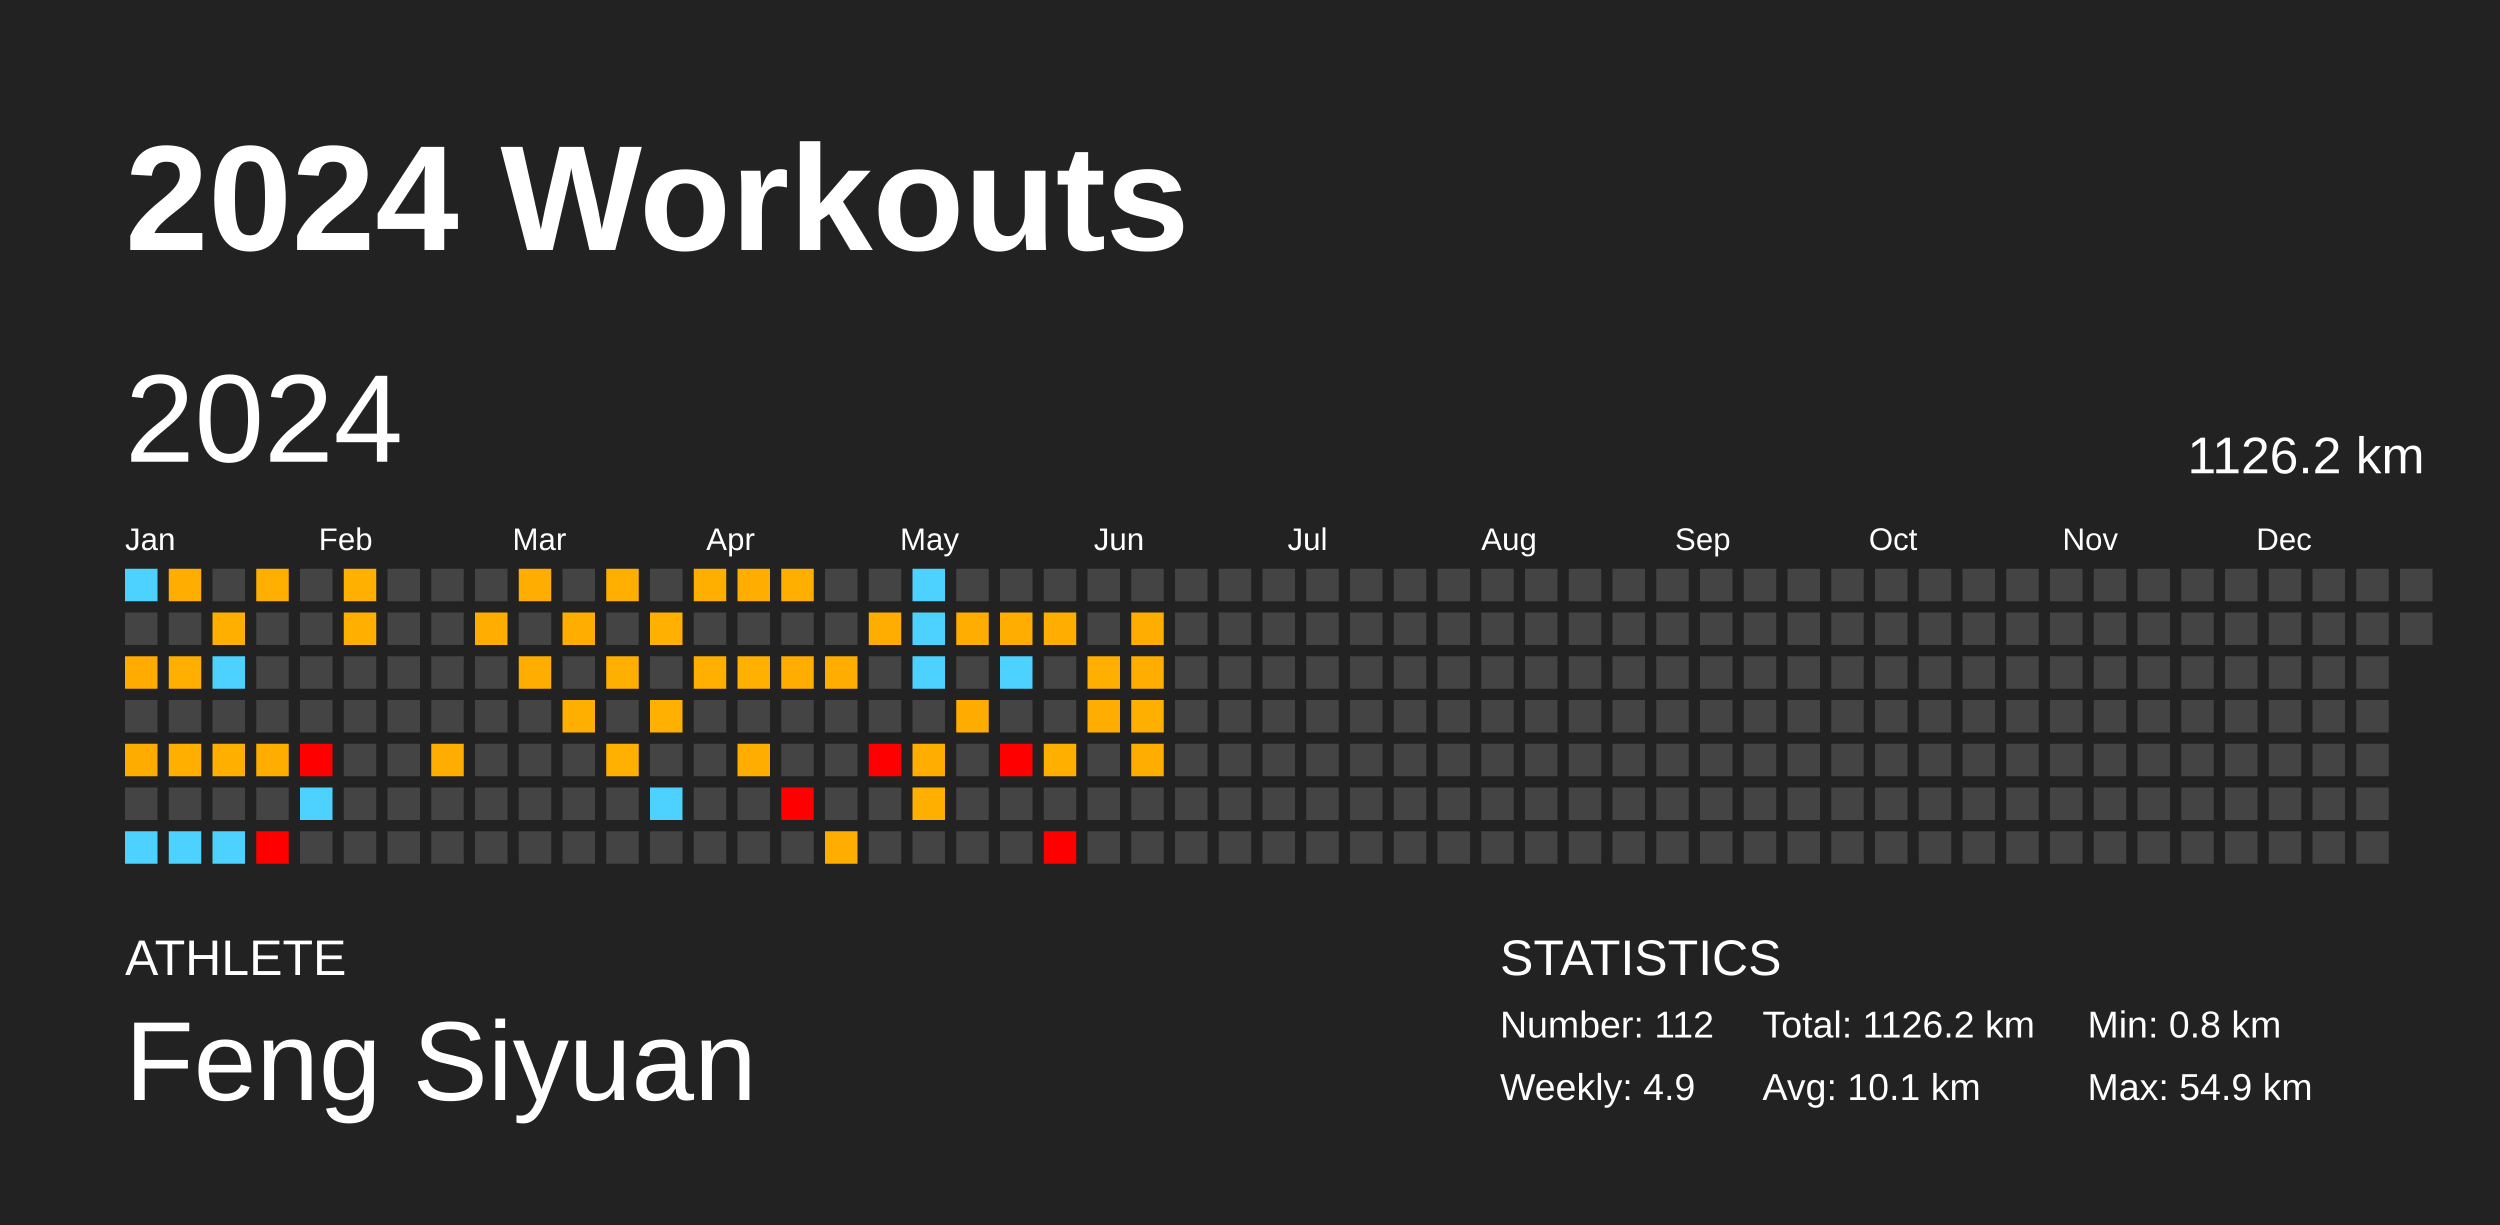
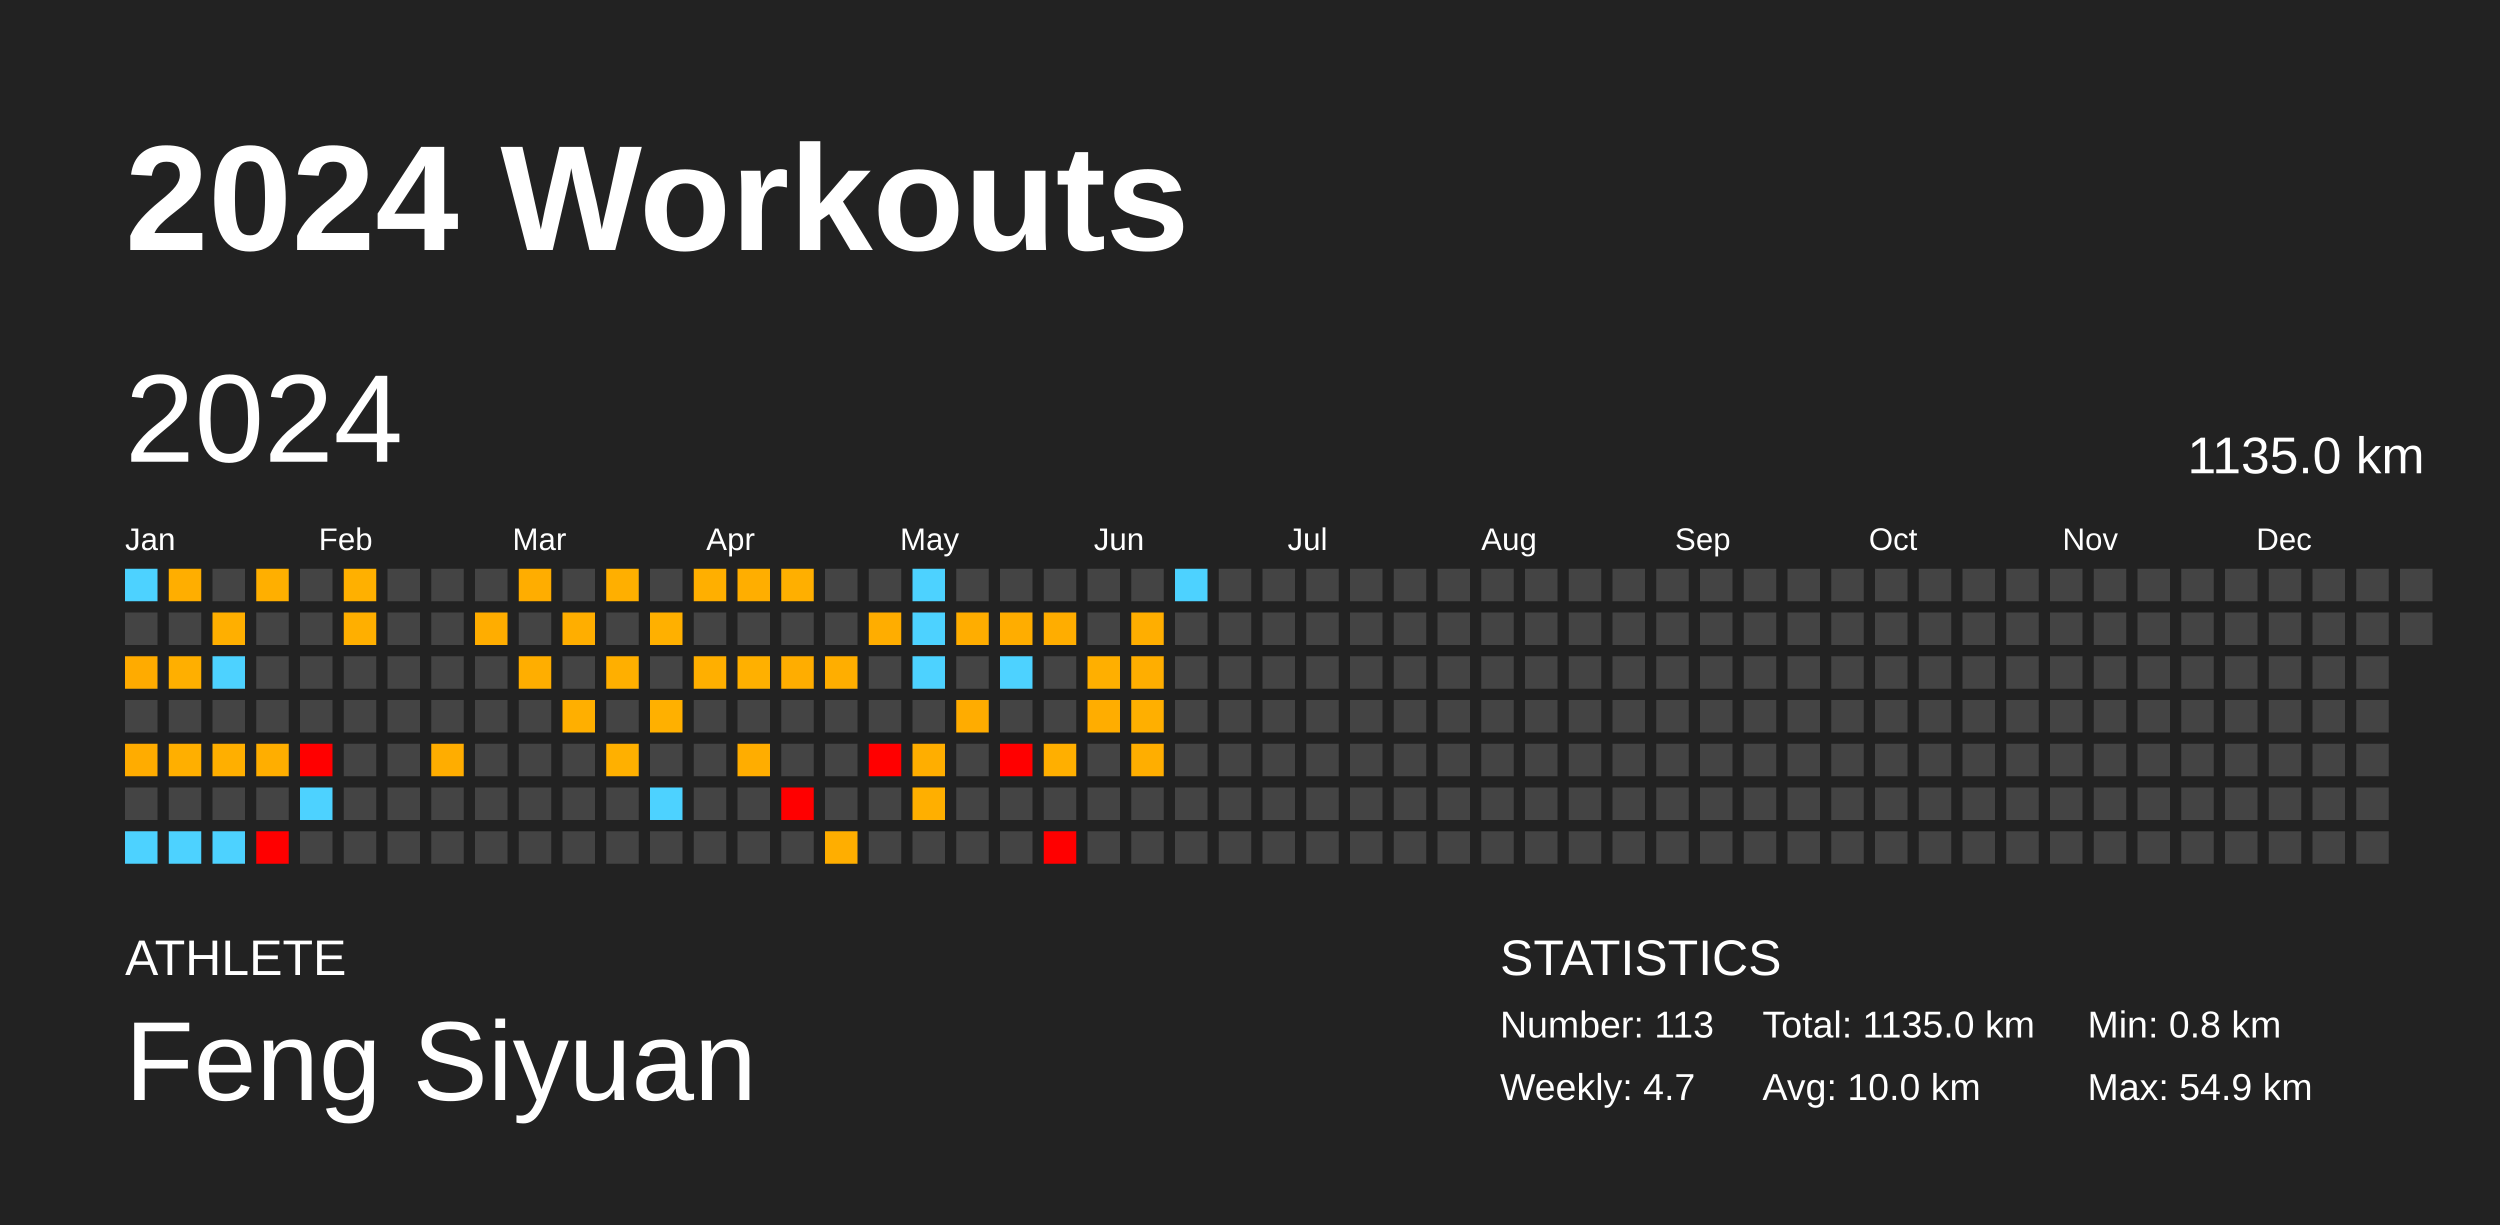
<svg xmlns="http://www.w3.org/2000/svg" baseProfile="full" height="98mm" version="1.1" viewBox="0,0,200,98" width="200mm">
  <defs />
  <rect fill="#222222" height="98" width="200" x="0" y="0" />
  <text fill="#FFFFFF" style="font-size:12px; font-family:Arial; font-weight:bold;" x="10" y="20">2024 Workouts</text>
  <text fill="#FFFFFF" style="font-size:4px; font-family:Arial" x="10" y="78">ATHLETE</text>
  <text fill="#FFFFFF" style="font-size:9px; font-family:Arial" x="10" y="88">Feng Siyuan</text>
  <text fill="#FFFFFF" style="font-size:4px; font-family:Arial" x="120" y="78">STATISTICS</text>
-   <text fill="#FFFFFF" style="font-size:3px; font-family:Arial" x="120" y="83">Number: 112</text>
-   <text fill="#FFFFFF" style="font-size:3px; font-family:Arial" x="120" y="88">Weekly: 4.9</text>
-   <text fill="#FFFFFF" style="font-size:3px; font-family:Arial" x="141" y="83">Total: 1126.2 km</text>
-   <text fill="#FFFFFF" style="font-size:3px; font-family:Arial" x="141" y="88">Avg: 10.1 km</text>
+   <text fill="#FFFFFF" style="font-size:3px; font-family:Arial" x="120" y="83">Number: 113</text>
+   <text fill="#FFFFFF" style="font-size:3px; font-family:Arial" x="120" y="88">Weekly: 4.7</text>
+   <text fill="#FFFFFF" style="font-size:3px; font-family:Arial" x="141" y="83">Total: 1135.0 km</text>
+   <text fill="#FFFFFF" style="font-size:3px; font-family:Arial" x="141" y="88">Avg: 10.0 km</text>
  <text fill="#FFFFFF" style="font-size:3px; font-family:Arial" x="167" y="83">Min: 0.8 km</text>
  <text fill="#FFFFFF" style="font-size:3px; font-family:Arial" x="167" y="88">Max: 54.9 km</text>
  <text dominant-baseline="hanging" fill="#FFFFFF" style="font-size:10.0px; font-family:Arial;" x="10" y="30">2024</text>
-   <text dominant-baseline="hanging" fill="#FFFFFF" style="font-size:4.125px; font-family:Arial;" x="175" y="35">1126.2 km</text>
+   <text dominant-baseline="hanging" fill="#FFFFFF" style="font-size:4.125px; font-family:Arial;" x="175" y="35">1135.0 km</text>
  <text fill="#FFFFFF" style="font-size:2.5px; font-family:Arial" x="10.0" y="44">Jan</text>
  <text fill="#FFFFFF" style="font-size:2.5px; font-family:Arial" x="25.5" y="44">Feb</text>
  <text fill="#FFFFFF" style="font-size:2.5px; font-family:Arial" x="41.0" y="44">Mar</text>
  <text fill="#FFFFFF" style="font-size:2.5px; font-family:Arial" x="56.5" y="44">Apr</text>
  <text fill="#FFFFFF" style="font-size:2.5px; font-family:Arial" x="72.0" y="44">May</text>
  <text fill="#FFFFFF" style="font-size:2.5px; font-family:Arial" x="87.5" y="44">Jun</text>
  <text fill="#FFFFFF" style="font-size:2.5px; font-family:Arial" x="103.0" y="44">Jul</text>
  <text fill="#FFFFFF" style="font-size:2.5px; font-family:Arial" x="118.5" y="44">Aug</text>
  <text fill="#FFFFFF" style="font-size:2.5px; font-family:Arial" x="134.0" y="44">Sep</text>
  <text fill="#FFFFFF" style="font-size:2.5px; font-family:Arial" x="149.5" y="44">Oct</text>
  <text fill="#FFFFFF" style="font-size:2.5px; font-family:Arial" x="165.0" y="44">Nov</text>
  <text fill="#FFFFFF" style="font-size:2.5px; font-family:Arial" x="180.5" y="44">Dec</text>
  <rect fill="#4dd2ff" height="2.6" width="2.6" x="10.0" y="45.5" />
  <rect fill="#444444" height="2.6" width="2.6" x="10.0" y="49.0" />
  <rect fill="#ffab00" height="2.6" width="2.6" x="10.0" y="52.5" />
  <rect fill="#444444" height="2.6" width="2.6" x="10.0" y="56.0" />
  <rect fill="#ffac00" height="2.6" width="2.6" x="10.0" y="59.5" />
  <rect fill="#444444" height="2.6" width="2.6" x="10.0" y="63.0" />
  <rect fill="#4dd2ff" height="2.6" width="2.6" x="10.0" y="66.5" />
  <rect fill="#ffae00" height="2.6" width="2.6" x="13.5" y="45.5" />
  <rect fill="#444444" height="2.6" width="2.6" x="13.5" y="49.0" />
  <rect fill="#ffaf00" height="2.6" width="2.6" x="13.5" y="52.5" />
  <rect fill="#444444" height="2.6" width="2.6" x="13.5" y="56.0" />
  <rect fill="#ffaf00" height="2.6" width="2.6" x="13.5" y="59.5" />
  <rect fill="#444444" height="2.6" width="2.6" x="13.5" y="63.0" />
  <rect fill="#4dd2ff" height="2.6" width="2.6" x="13.5" y="66.5" />
  <rect fill="#444444" height="2.6" width="2.6" x="17.0" y="45.5" />
  <rect fill="#ffaf00" height="2.6" width="2.6" x="17.0" y="49.0" />
  <rect fill="#4dd2ff" height="2.6" width="2.6" x="17.0" y="52.5" />
  <rect fill="#444444" height="2.6" width="2.6" x="17.0" y="56.0" />
  <rect fill="#ffaf00" height="2.6" width="2.6" x="17.0" y="59.5" />
  <rect fill="#444444" height="2.6" width="2.6" x="17.0" y="63.0" />
  <rect fill="#4dd2ff" height="2.6" width="2.6" x="17.0" y="66.5" />
  <rect fill="#ffaf00" height="2.6" width="2.6" x="20.5" y="45.5" />
  <rect fill="#444444" height="2.6" width="2.6" x="20.5" y="49.0" />
  <rect fill="#444444" height="2.6" width="2.6" x="20.5" y="52.5" />
  <rect fill="#444444" height="2.6" width="2.6" x="20.5" y="56.0" />
  <rect fill="#ffae00" height="2.6" width="2.6" x="20.5" y="59.5" />
  <rect fill="#444444" height="2.6" width="2.6" x="20.5" y="63.0" />
  <rect fill="red" height="2.6" width="2.6" x="20.5" y="66.5" />
  <rect fill="#444444" height="2.6" width="2.6" x="24.0" y="45.5" />
  <rect fill="#444444" height="2.6" width="2.6" x="24.0" y="49.0" />
  <rect fill="#444444" height="2.6" width="2.6" x="24.0" y="52.5" />
  <rect fill="#444444" height="2.6" width="2.6" x="24.0" y="56.0" />
  <rect fill="red" height="2.6" width="2.6" x="24.0" y="59.5" />
  <rect fill="#4dd2ff" height="2.6" width="2.6" x="24.0" y="63.0" />
  <rect fill="#444444" height="2.6" width="2.6" x="24.0" y="66.5" />
  <rect fill="#ffb000" height="2.6" width="2.6" x="27.5" y="45.5" />
  <rect fill="#ffaf00" height="2.6" width="2.6" x="27.5" y="49.0" />
  <rect fill="#444444" height="2.6" width="2.6" x="27.5" y="52.5" />
  <rect fill="#444444" height="2.6" width="2.6" x="27.5" y="56.0" />
  <rect fill="#444444" height="2.6" width="2.6" x="27.5" y="59.5" />
  <rect fill="#444444" height="2.6" width="2.6" x="27.5" y="63.0" />
  <rect fill="#444444" height="2.6" width="2.6" x="27.5" y="66.5" />
  <rect fill="#444444" height="2.6" width="2.6" x="31.0" y="45.5" />
  <rect fill="#444444" height="2.6" width="2.6" x="31.0" y="49.0" />
  <rect fill="#444444" height="2.6" width="2.6" x="31.0" y="52.5" />
  <rect fill="#444444" height="2.6" width="2.6" x="31.0" y="56.0" />
  <rect fill="#444444" height="2.6" width="2.6" x="31.0" y="59.5" />
  <rect fill="#444444" height="2.6" width="2.6" x="31.0" y="63.0" />
  <rect fill="#444444" height="2.6" width="2.6" x="31.0" y="66.5" />
  <rect fill="#444444" height="2.6" width="2.6" x="34.5" y="45.5" />
  <rect fill="#444444" height="2.6" width="2.6" x="34.5" y="49.0" />
  <rect fill="#444444" height="2.6" width="2.6" x="34.5" y="52.5" />
  <rect fill="#444444" height="2.6" width="2.6" x="34.5" y="56.0" />
  <rect fill="#ffad00" height="2.6" width="2.6" x="34.5" y="59.5" />
  <rect fill="#444444" height="2.6" width="2.6" x="34.5" y="63.0" />
  <rect fill="#444444" height="2.6" width="2.6" x="34.5" y="66.5" />
  <rect fill="#444444" height="2.6" width="2.6" x="38.0" y="45.5" />
  <rect fill="#ffad00" height="2.6" width="2.6" x="38.0" y="49.0" />
  <rect fill="#444444" height="2.6" width="2.6" x="38.0" y="52.5" />
  <rect fill="#444444" height="2.6" width="2.6" x="38.0" y="56.0" />
  <rect fill="#444444" height="2.6" width="2.6" x="38.0" y="59.5" />
  <rect fill="#444444" height="2.6" width="2.6" x="38.0" y="63.0" />
  <rect fill="#444444" height="2.6" width="2.6" x="38.0" y="66.5" />
  <rect fill="#ffad00" height="2.6" width="2.6" x="41.5" y="45.5" />
  <rect fill="#444444" height="2.6" width="2.6" x="41.5" y="49.0" />
  <rect fill="#ffae00" height="2.6" width="2.6" x="41.5" y="52.5" />
  <rect fill="#444444" height="2.6" width="2.6" x="41.5" y="56.0" />
  <rect fill="#444444" height="2.6" width="2.6" x="41.5" y="59.5" />
  <rect fill="#444444" height="2.6" width="2.6" x="41.5" y="63.0" />
  <rect fill="#444444" height="2.6" width="2.6" x="41.5" y="66.5" />
  <rect fill="#444444" height="2.6" width="2.6" x="45.0" y="45.5" />
  <rect fill="#ffae00" height="2.6" width="2.6" x="45.0" y="49.0" />
  <rect fill="#444444" height="2.6" width="2.6" x="45.0" y="52.5" />
  <rect fill="#ffaf00" height="2.6" width="2.6" x="45.0" y="56.0" />
  <rect fill="#444444" height="2.6" width="2.6" x="45.0" y="59.5" />
  <rect fill="#444444" height="2.6" width="2.6" x="45.0" y="63.0" />
  <rect fill="#444444" height="2.6" width="2.6" x="45.0" y="66.5" />
  <rect fill="#ffaf00" height="2.6" width="2.6" x="48.5" y="45.5" />
  <rect fill="#444444" height="2.6" width="2.6" x="48.5" y="49.0" />
  <rect fill="#ffaf00" height="2.6" width="2.6" x="48.5" y="52.5" />
  <rect fill="#444444" height="2.6" width="2.6" x="48.5" y="56.0" />
  <rect fill="#ffb000" height="2.6" width="2.6" x="48.5" y="59.5" />
  <rect fill="#444444" height="2.6" width="2.6" x="48.5" y="63.0" />
  <rect fill="#444444" height="2.6" width="2.6" x="48.5" y="66.5" />
  <rect fill="#444444" height="2.6" width="2.6" x="52.0" y="45.5" />
  <rect fill="#ffb000" height="2.6" width="2.6" x="52.0" y="49.0" />
  <rect fill="#444444" height="2.6" width="2.6" x="52.0" y="52.5" />
  <rect fill="#ffb000" height="2.6" width="2.6" x="52.0" y="56.0" />
  <rect fill="#444444" height="2.6" width="2.6" x="52.0" y="59.5" />
  <rect fill="#4dd2ff" height="2.6" width="2.6" x="52.0" y="63.0" />
  <rect fill="#444444" height="2.6" width="2.6" x="52.0" y="66.5" />
  <rect fill="#ffaf00" height="2.6" width="2.6" x="55.5" y="45.5" />
  <rect fill="#444444" height="2.6" width="2.6" x="55.5" y="49.0" />
  <rect fill="#ffaf00" height="2.6" width="2.6" x="55.5" y="52.5" />
  <rect fill="#444444" height="2.6" width="2.6" x="55.5" y="56.0" />
  <rect fill="#444444" height="2.6" width="2.6" x="55.5" y="59.5" />
  <rect fill="#444444" height="2.6" width="2.6" x="55.5" y="63.0" />
  <rect fill="#444444" height="2.6" width="2.6" x="55.5" y="66.5" />
  <rect fill="#ffae00" height="2.6" width="2.6" x="59.0" y="45.5" />
  <rect fill="#444444" height="2.6" width="2.6" x="59.0" y="49.0" />
  <rect fill="#ffb000" height="2.6" width="2.6" x="59.0" y="52.5" />
  <rect fill="#444444" height="2.6" width="2.6" x="59.0" y="56.0" />
  <rect fill="#ffad00" height="2.6" width="2.6" x="59.0" y="59.5" />
  <rect fill="#444444" height="2.6" width="2.6" x="59.0" y="63.0" />
  <rect fill="#444444" height="2.6" width="2.6" x="59.0" y="66.5" />
  <rect fill="#ffaf00" height="2.6" width="2.6" x="62.5" y="45.5" />
  <rect fill="#444444" height="2.6" width="2.6" x="62.5" y="49.0" />
  <rect fill="#ffad00" height="2.6" width="2.6" x="62.5" y="52.5" />
  <rect fill="#444444" height="2.6" width="2.6" x="62.5" y="56.0" />
  <rect fill="#444444" height="2.6" width="2.6" x="62.5" y="59.5" />
  <rect fill="red" height="2.6" width="2.6" x="62.5" y="63.0" />
  <rect fill="#444444" height="2.6" width="2.6" x="62.5" y="66.5" />
  <rect fill="#444444" height="2.6" width="2.6" x="66.0" y="45.5" />
  <rect fill="#444444" height="2.6" width="2.6" x="66.0" y="49.0" />
  <rect fill="#ffae00" height="2.6" width="2.6" x="66.0" y="52.5" />
  <rect fill="#444444" height="2.6" width="2.6" x="66.0" y="56.0" />
  <rect fill="#444444" height="2.6" width="2.6" x="66.0" y="59.5" />
  <rect fill="#444444" height="2.6" width="2.6" x="66.0" y="63.0" />
  <rect fill="#ffae00" height="2.6" width="2.6" x="66.0" y="66.5" />
  <rect fill="#444444" height="2.6" width="2.6" x="69.5" y="45.5" />
  <rect fill="#ffad00" height="2.6" width="2.6" x="69.5" y="49.0" />
  <rect fill="#444444" height="2.6" width="2.6" x="69.5" y="52.5" />
  <rect fill="#444444" height="2.6" width="2.6" x="69.5" y="56.0" />
  <rect fill="red" height="2.6" width="2.6" x="69.5" y="59.5" />
  <rect fill="#444444" height="2.6" width="2.6" x="69.5" y="63.0" />
  <rect fill="#444444" height="2.6" width="2.6" x="69.5" y="66.5" />
  <rect fill="#4dd2ff" height="2.6" width="2.6" x="73.0" y="45.5" />
  <rect fill="#4dd2ff" height="2.6" width="2.6" x="73.0" y="49.0" />
  <rect fill="#4dd2ff" height="2.6" width="2.6" x="73.0" y="52.5" />
  <rect fill="#444444" height="2.6" width="2.6" x="73.0" y="56.0" />
  <rect fill="#ffae00" height="2.6" width="2.6" x="73.0" y="59.5" />
  <rect fill="#ffaf00" height="2.6" width="2.6" x="73.0" y="63.0" />
  <rect fill="#444444" height="2.6" width="2.6" x="73.0" y="66.5" />
  <rect fill="#444444" height="2.6" width="2.6" x="76.5" y="45.5" />
  <rect fill="#ffad00" height="2.6" width="2.6" x="76.5" y="49.0" />
  <rect fill="#444444" height="2.6" width="2.6" x="76.5" y="52.5" />
  <rect fill="#ffac00" height="2.6" width="2.6" x="76.5" y="56.0" />
  <rect fill="#444444" height="2.6" width="2.6" x="76.5" y="59.5" />
  <rect fill="#444444" height="2.6" width="2.6" x="76.5" y="63.0" />
  <rect fill="#444444" height="2.6" width="2.6" x="76.5" y="66.5" />
  <rect fill="#444444" height="2.6" width="2.6" x="80.0" y="45.5" />
  <rect fill="#ffad00" height="2.6" width="2.6" x="80.0" y="49.0" />
  <rect fill="#4dd2ff" height="2.6" width="2.6" x="80.0" y="52.5" />
  <rect fill="#444444" height="2.6" width="2.6" x="80.0" y="56.0" />
  <rect fill="red" height="2.6" width="2.6" x="80.0" y="59.5" />
  <rect fill="#444444" height="2.6" width="2.6" x="80.0" y="63.0" />
  <rect fill="#444444" height="2.6" width="2.6" x="80.0" y="66.5" />
  <rect fill="#444444" height="2.6" width="2.6" x="83.5" y="45.5" />
  <rect fill="#ffad00" height="2.6" width="2.6" x="83.5" y="49.0" />
  <rect fill="#444444" height="2.6" width="2.6" x="83.5" y="52.5" />
  <rect fill="#444444" height="2.6" width="2.6" x="83.5" y="56.0" />
  <rect fill="#ffaf00" height="2.6" width="2.6" x="83.5" y="59.5" />
  <rect fill="#444444" height="2.6" width="2.6" x="83.5" y="63.0" />
  <rect fill="red" height="2.6" width="2.6" x="83.5" y="66.5" />
  <rect fill="#444444" height="2.6" width="2.6" x="87.0" y="45.5" />
  <rect fill="#444444" height="2.6" width="2.6" x="87.0" y="49.0" />
  <rect fill="#ffaf00" height="2.6" width="2.6" x="87.0" y="52.5" />
  <rect fill="#ffad00" height="2.6" width="2.6" x="87.0" y="56.0" />
  <rect fill="#444444" height="2.6" width="2.6" x="87.0" y="59.5" />
  <rect fill="#444444" height="2.6" width="2.6" x="87.0" y="63.0" />
  <rect fill="#444444" height="2.6" width="2.6" x="87.0" y="66.5" />
  <rect fill="#444444" height="2.6" width="2.6" x="90.5" y="45.5" />
  <rect fill="#ffae00" height="2.6" width="2.6" x="90.5" y="49.0" />
  <rect fill="#ffae00" height="2.6" width="2.6" x="90.5" y="52.5" />
  <rect fill="#ffaf00" height="2.6" width="2.6" x="90.5" y="56.0" />
  <rect fill="#ffae00" height="2.6" width="2.6" x="90.5" y="59.5" />
  <rect fill="#444444" height="2.6" width="2.6" x="90.5" y="63.0" />
  <rect fill="#444444" height="2.6" width="2.6" x="90.5" y="66.5" />
-   <rect fill="#444444" height="2.6" width="2.6" x="94.0" y="45.5" />
+   <rect fill="#4dd2ff" height="2.6" width="2.6" x="94.0" y="45.5" />
  <rect fill="#444444" height="2.6" width="2.6" x="94.0" y="49.0" />
  <rect fill="#444444" height="2.6" width="2.6" x="94.0" y="52.5" />
  <rect fill="#444444" height="2.6" width="2.6" x="94.0" y="56.0" />
  <rect fill="#444444" height="2.6" width="2.6" x="94.0" y="59.5" />
  <rect fill="#444444" height="2.6" width="2.6" x="94.0" y="63.0" />
  <rect fill="#444444" height="2.6" width="2.6" x="94.0" y="66.5" />
  <rect fill="#444444" height="2.6" width="2.6" x="97.5" y="45.5" />
  <rect fill="#444444" height="2.6" width="2.6" x="97.5" y="49.0" />
  <rect fill="#444444" height="2.6" width="2.6" x="97.5" y="52.5" />
  <rect fill="#444444" height="2.6" width="2.6" x="97.5" y="56.0" />
  <rect fill="#444444" height="2.6" width="2.6" x="97.5" y="59.5" />
  <rect fill="#444444" height="2.6" width="2.6" x="97.5" y="63.0" />
  <rect fill="#444444" height="2.6" width="2.6" x="97.5" y="66.5" />
  <rect fill="#444444" height="2.6" width="2.6" x="101.0" y="45.5" />
  <rect fill="#444444" height="2.6" width="2.6" x="101.0" y="49.0" />
  <rect fill="#444444" height="2.6" width="2.6" x="101.0" y="52.5" />
  <rect fill="#444444" height="2.6" width="2.6" x="101.0" y="56.0" />
  <rect fill="#444444" height="2.6" width="2.6" x="101.0" y="59.5" />
  <rect fill="#444444" height="2.6" width="2.6" x="101.0" y="63.0" />
  <rect fill="#444444" height="2.6" width="2.6" x="101.0" y="66.5" />
  <rect fill="#444444" height="2.6" width="2.6" x="104.5" y="45.5" />
  <rect fill="#444444" height="2.6" width="2.6" x="104.5" y="49.0" />
  <rect fill="#444444" height="2.6" width="2.6" x="104.5" y="52.5" />
  <rect fill="#444444" height="2.6" width="2.6" x="104.5" y="56.0" />
  <rect fill="#444444" height="2.6" width="2.6" x="104.5" y="59.5" />
  <rect fill="#444444" height="2.6" width="2.6" x="104.5" y="63.0" />
  <rect fill="#444444" height="2.6" width="2.6" x="104.5" y="66.5" />
  <rect fill="#444444" height="2.6" width="2.6" x="108.0" y="45.5" />
  <rect fill="#444444" height="2.6" width="2.6" x="108.0" y="49.0" />
  <rect fill="#444444" height="2.6" width="2.6" x="108.0" y="52.5" />
  <rect fill="#444444" height="2.6" width="2.6" x="108.0" y="56.0" />
  <rect fill="#444444" height="2.6" width="2.6" x="108.0" y="59.5" />
  <rect fill="#444444" height="2.6" width="2.6" x="108.0" y="63.0" />
  <rect fill="#444444" height="2.6" width="2.6" x="108.0" y="66.5" />
  <rect fill="#444444" height="2.6" width="2.6" x="111.5" y="45.5" />
  <rect fill="#444444" height="2.6" width="2.6" x="111.5" y="49.0" />
  <rect fill="#444444" height="2.6" width="2.6" x="111.5" y="52.5" />
  <rect fill="#444444" height="2.6" width="2.6" x="111.5" y="56.0" />
  <rect fill="#444444" height="2.6" width="2.6" x="111.5" y="59.5" />
  <rect fill="#444444" height="2.6" width="2.6" x="111.5" y="63.0" />
  <rect fill="#444444" height="2.6" width="2.6" x="111.5" y="66.5" />
  <rect fill="#444444" height="2.6" width="2.6" x="115.0" y="45.5" />
  <rect fill="#444444" height="2.6" width="2.6" x="115.0" y="49.0" />
  <rect fill="#444444" height="2.6" width="2.6" x="115.0" y="52.5" />
  <rect fill="#444444" height="2.6" width="2.6" x="115.0" y="56.0" />
  <rect fill="#444444" height="2.6" width="2.6" x="115.0" y="59.5" />
  <rect fill="#444444" height="2.6" width="2.6" x="115.0" y="63.0" />
  <rect fill="#444444" height="2.6" width="2.6" x="115.0" y="66.5" />
  <rect fill="#444444" height="2.6" width="2.6" x="118.5" y="45.5" />
  <rect fill="#444444" height="2.6" width="2.6" x="118.5" y="49.0" />
  <rect fill="#444444" height="2.6" width="2.6" x="118.5" y="52.5" />
  <rect fill="#444444" height="2.6" width="2.6" x="118.5" y="56.0" />
  <rect fill="#444444" height="2.6" width="2.6" x="118.5" y="59.5" />
  <rect fill="#444444" height="2.6" width="2.6" x="118.5" y="63.0" />
  <rect fill="#444444" height="2.6" width="2.6" x="118.5" y="66.5" />
  <rect fill="#444444" height="2.6" width="2.6" x="122.0" y="45.5" />
  <rect fill="#444444" height="2.6" width="2.6" x="122.0" y="49.0" />
  <rect fill="#444444" height="2.6" width="2.6" x="122.0" y="52.5" />
  <rect fill="#444444" height="2.6" width="2.6" x="122.0" y="56.0" />
  <rect fill="#444444" height="2.6" width="2.6" x="122.0" y="59.5" />
  <rect fill="#444444" height="2.6" width="2.6" x="122.0" y="63.0" />
  <rect fill="#444444" height="2.6" width="2.6" x="122.0" y="66.5" />
  <rect fill="#444444" height="2.6" width="2.6" x="125.5" y="45.5" />
  <rect fill="#444444" height="2.6" width="2.6" x="125.5" y="49.0" />
  <rect fill="#444444" height="2.6" width="2.6" x="125.5" y="52.5" />
  <rect fill="#444444" height="2.6" width="2.6" x="125.5" y="56.0" />
  <rect fill="#444444" height="2.6" width="2.6" x="125.5" y="59.5" />
  <rect fill="#444444" height="2.6" width="2.6" x="125.5" y="63.0" />
  <rect fill="#444444" height="2.6" width="2.6" x="125.5" y="66.5" />
  <rect fill="#444444" height="2.6" width="2.6" x="129.0" y="45.5" />
  <rect fill="#444444" height="2.6" width="2.6" x="129.0" y="49.0" />
  <rect fill="#444444" height="2.6" width="2.6" x="129.0" y="52.5" />
  <rect fill="#444444" height="2.6" width="2.6" x="129.0" y="56.0" />
  <rect fill="#444444" height="2.6" width="2.6" x="129.0" y="59.5" />
  <rect fill="#444444" height="2.6" width="2.6" x="129.0" y="63.0" />
  <rect fill="#444444" height="2.6" width="2.6" x="129.0" y="66.5" />
  <rect fill="#444444" height="2.6" width="2.6" x="132.5" y="45.5" />
  <rect fill="#444444" height="2.6" width="2.6" x="132.5" y="49.0" />
  <rect fill="#444444" height="2.6" width="2.6" x="132.5" y="52.5" />
  <rect fill="#444444" height="2.6" width="2.6" x="132.5" y="56.0" />
  <rect fill="#444444" height="2.6" width="2.6" x="132.5" y="59.5" />
  <rect fill="#444444" height="2.6" width="2.6" x="132.5" y="63.0" />
  <rect fill="#444444" height="2.6" width="2.6" x="132.5" y="66.5" />
  <rect fill="#444444" height="2.6" width="2.6" x="136.0" y="45.5" />
  <rect fill="#444444" height="2.6" width="2.6" x="136.0" y="49.0" />
  <rect fill="#444444" height="2.6" width="2.6" x="136.0" y="52.5" />
  <rect fill="#444444" height="2.6" width="2.6" x="136.0" y="56.0" />
  <rect fill="#444444" height="2.6" width="2.6" x="136.0" y="59.5" />
  <rect fill="#444444" height="2.6" width="2.6" x="136.0" y="63.0" />
  <rect fill="#444444" height="2.6" width="2.6" x="136.0" y="66.5" />
  <rect fill="#444444" height="2.6" width="2.6" x="139.5" y="45.5" />
  <rect fill="#444444" height="2.6" width="2.6" x="139.5" y="49.0" />
  <rect fill="#444444" height="2.6" width="2.6" x="139.5" y="52.5" />
  <rect fill="#444444" height="2.6" width="2.6" x="139.5" y="56.0" />
  <rect fill="#444444" height="2.6" width="2.6" x="139.5" y="59.5" />
  <rect fill="#444444" height="2.6" width="2.6" x="139.5" y="63.0" />
  <rect fill="#444444" height="2.6" width="2.6" x="139.5" y="66.5" />
  <rect fill="#444444" height="2.6" width="2.6" x="143.0" y="45.5" />
  <rect fill="#444444" height="2.6" width="2.6" x="143.0" y="49.0" />
  <rect fill="#444444" height="2.6" width="2.6" x="143.0" y="52.5" />
  <rect fill="#444444" height="2.6" width="2.6" x="143.0" y="56.0" />
  <rect fill="#444444" height="2.6" width="2.6" x="143.0" y="59.5" />
  <rect fill="#444444" height="2.6" width="2.6" x="143.0" y="63.0" />
  <rect fill="#444444" height="2.6" width="2.6" x="143.0" y="66.5" />
  <rect fill="#444444" height="2.6" width="2.6" x="146.5" y="45.5" />
  <rect fill="#444444" height="2.6" width="2.6" x="146.5" y="49.0" />
  <rect fill="#444444" height="2.6" width="2.6" x="146.5" y="52.5" />
  <rect fill="#444444" height="2.6" width="2.6" x="146.5" y="56.0" />
  <rect fill="#444444" height="2.6" width="2.6" x="146.5" y="59.5" />
  <rect fill="#444444" height="2.6" width="2.6" x="146.5" y="63.0" />
  <rect fill="#444444" height="2.6" width="2.6" x="146.5" y="66.5" />
  <rect fill="#444444" height="2.6" width="2.6" x="150.0" y="45.5" />
  <rect fill="#444444" height="2.6" width="2.6" x="150.0" y="49.0" />
  <rect fill="#444444" height="2.6" width="2.6" x="150.0" y="52.5" />
  <rect fill="#444444" height="2.6" width="2.6" x="150.0" y="56.0" />
  <rect fill="#444444" height="2.6" width="2.6" x="150.0" y="59.5" />
  <rect fill="#444444" height="2.6" width="2.6" x="150.0" y="63.0" />
  <rect fill="#444444" height="2.6" width="2.6" x="150.0" y="66.5" />
  <rect fill="#444444" height="2.6" width="2.6" x="153.5" y="45.5" />
  <rect fill="#444444" height="2.6" width="2.6" x="153.5" y="49.0" />
  <rect fill="#444444" height="2.6" width="2.6" x="153.5" y="52.5" />
  <rect fill="#444444" height="2.6" width="2.6" x="153.5" y="56.0" />
  <rect fill="#444444" height="2.6" width="2.6" x="153.5" y="59.5" />
  <rect fill="#444444" height="2.6" width="2.6" x="153.5" y="63.0" />
  <rect fill="#444444" height="2.6" width="2.6" x="153.5" y="66.5" />
  <rect fill="#444444" height="2.6" width="2.6" x="157.0" y="45.5" />
  <rect fill="#444444" height="2.6" width="2.6" x="157.0" y="49.0" />
  <rect fill="#444444" height="2.6" width="2.6" x="157.0" y="52.5" />
  <rect fill="#444444" height="2.6" width="2.6" x="157.0" y="56.0" />
  <rect fill="#444444" height="2.6" width="2.6" x="157.0" y="59.5" />
  <rect fill="#444444" height="2.6" width="2.6" x="157.0" y="63.0" />
  <rect fill="#444444" height="2.6" width="2.6" x="157.0" y="66.5" />
  <rect fill="#444444" height="2.6" width="2.6" x="160.5" y="45.5" />
  <rect fill="#444444" height="2.6" width="2.6" x="160.5" y="49.0" />
  <rect fill="#444444" height="2.6" width="2.6" x="160.5" y="52.5" />
  <rect fill="#444444" height="2.6" width="2.6" x="160.5" y="56.0" />
  <rect fill="#444444" height="2.6" width="2.6" x="160.5" y="59.5" />
  <rect fill="#444444" height="2.6" width="2.6" x="160.5" y="63.0" />
  <rect fill="#444444" height="2.6" width="2.6" x="160.5" y="66.5" />
  <rect fill="#444444" height="2.6" width="2.6" x="164.0" y="45.5" />
  <rect fill="#444444" height="2.6" width="2.6" x="164.0" y="49.0" />
  <rect fill="#444444" height="2.6" width="2.6" x="164.0" y="52.5" />
  <rect fill="#444444" height="2.6" width="2.6" x="164.0" y="56.0" />
  <rect fill="#444444" height="2.6" width="2.6" x="164.0" y="59.5" />
  <rect fill="#444444" height="2.6" width="2.6" x="164.0" y="63.0" />
  <rect fill="#444444" height="2.6" width="2.6" x="164.0" y="66.5" />
  <rect fill="#444444" height="2.6" width="2.6" x="167.5" y="45.5" />
  <rect fill="#444444" height="2.6" width="2.6" x="167.5" y="49.0" />
  <rect fill="#444444" height="2.6" width="2.6" x="167.5" y="52.5" />
  <rect fill="#444444" height="2.6" width="2.6" x="167.5" y="56.0" />
  <rect fill="#444444" height="2.6" width="2.6" x="167.5" y="59.5" />
  <rect fill="#444444" height="2.6" width="2.6" x="167.5" y="63.0" />
  <rect fill="#444444" height="2.6" width="2.6" x="167.5" y="66.5" />
  <rect fill="#444444" height="2.6" width="2.6" x="171.0" y="45.5" />
  <rect fill="#444444" height="2.6" width="2.6" x="171.0" y="49.0" />
  <rect fill="#444444" height="2.6" width="2.6" x="171.0" y="52.5" />
  <rect fill="#444444" height="2.6" width="2.6" x="171.0" y="56.0" />
  <rect fill="#444444" height="2.6" width="2.6" x="171.0" y="59.5" />
  <rect fill="#444444" height="2.6" width="2.6" x="171.0" y="63.0" />
  <rect fill="#444444" height="2.6" width="2.6" x="171.0" y="66.5" />
  <rect fill="#444444" height="2.6" width="2.6" x="174.5" y="45.5" />
  <rect fill="#444444" height="2.6" width="2.6" x="174.5" y="49.0" />
  <rect fill="#444444" height="2.6" width="2.6" x="174.5" y="52.5" />
  <rect fill="#444444" height="2.6" width="2.6" x="174.5" y="56.0" />
  <rect fill="#444444" height="2.6" width="2.6" x="174.5" y="59.5" />
  <rect fill="#444444" height="2.6" width="2.6" x="174.5" y="63.0" />
  <rect fill="#444444" height="2.6" width="2.6" x="174.5" y="66.5" />
  <rect fill="#444444" height="2.6" width="2.6" x="178.0" y="45.5" />
  <rect fill="#444444" height="2.6" width="2.6" x="178.0" y="49.0" />
  <rect fill="#444444" height="2.6" width="2.6" x="178.0" y="52.5" />
  <rect fill="#444444" height="2.6" width="2.6" x="178.0" y="56.0" />
  <rect fill="#444444" height="2.6" width="2.6" x="178.0" y="59.5" />
  <rect fill="#444444" height="2.6" width="2.6" x="178.0" y="63.0" />
  <rect fill="#444444" height="2.6" width="2.6" x="178.0" y="66.5" />
  <rect fill="#444444" height="2.6" width="2.6" x="181.5" y="45.5" />
  <rect fill="#444444" height="2.6" width="2.6" x="181.5" y="49.0" />
  <rect fill="#444444" height="2.6" width="2.6" x="181.5" y="52.5" />
  <rect fill="#444444" height="2.6" width="2.6" x="181.5" y="56.0" />
  <rect fill="#444444" height="2.6" width="2.6" x="181.5" y="59.5" />
  <rect fill="#444444" height="2.6" width="2.6" x="181.5" y="63.0" />
  <rect fill="#444444" height="2.6" width="2.6" x="181.5" y="66.5" />
  <rect fill="#444444" height="2.6" width="2.6" x="185.0" y="45.5" />
  <rect fill="#444444" height="2.6" width="2.6" x="185.0" y="49.0" />
  <rect fill="#444444" height="2.6" width="2.6" x="185.0" y="52.5" />
  <rect fill="#444444" height="2.6" width="2.6" x="185.0" y="56.0" />
  <rect fill="#444444" height="2.6" width="2.6" x="185.0" y="59.5" />
  <rect fill="#444444" height="2.6" width="2.6" x="185.0" y="63.0" />
  <rect fill="#444444" height="2.6" width="2.6" x="185.0" y="66.5" />
  <rect fill="#444444" height="2.6" width="2.6" x="188.5" y="45.5" />
  <rect fill="#444444" height="2.6" width="2.6" x="188.5" y="49.0" />
  <rect fill="#444444" height="2.6" width="2.6" x="188.5" y="52.5" />
  <rect fill="#444444" height="2.6" width="2.6" x="188.5" y="56.0" />
  <rect fill="#444444" height="2.6" width="2.6" x="188.5" y="59.5" />
  <rect fill="#444444" height="2.6" width="2.6" x="188.5" y="63.0" />
  <rect fill="#444444" height="2.6" width="2.6" x="188.5" y="66.5" />
  <rect fill="#444444" height="2.6" width="2.6" x="192.0" y="45.5" />
  <rect fill="#444444" height="2.6" width="2.6" x="192.0" y="49.0" />
</svg>
